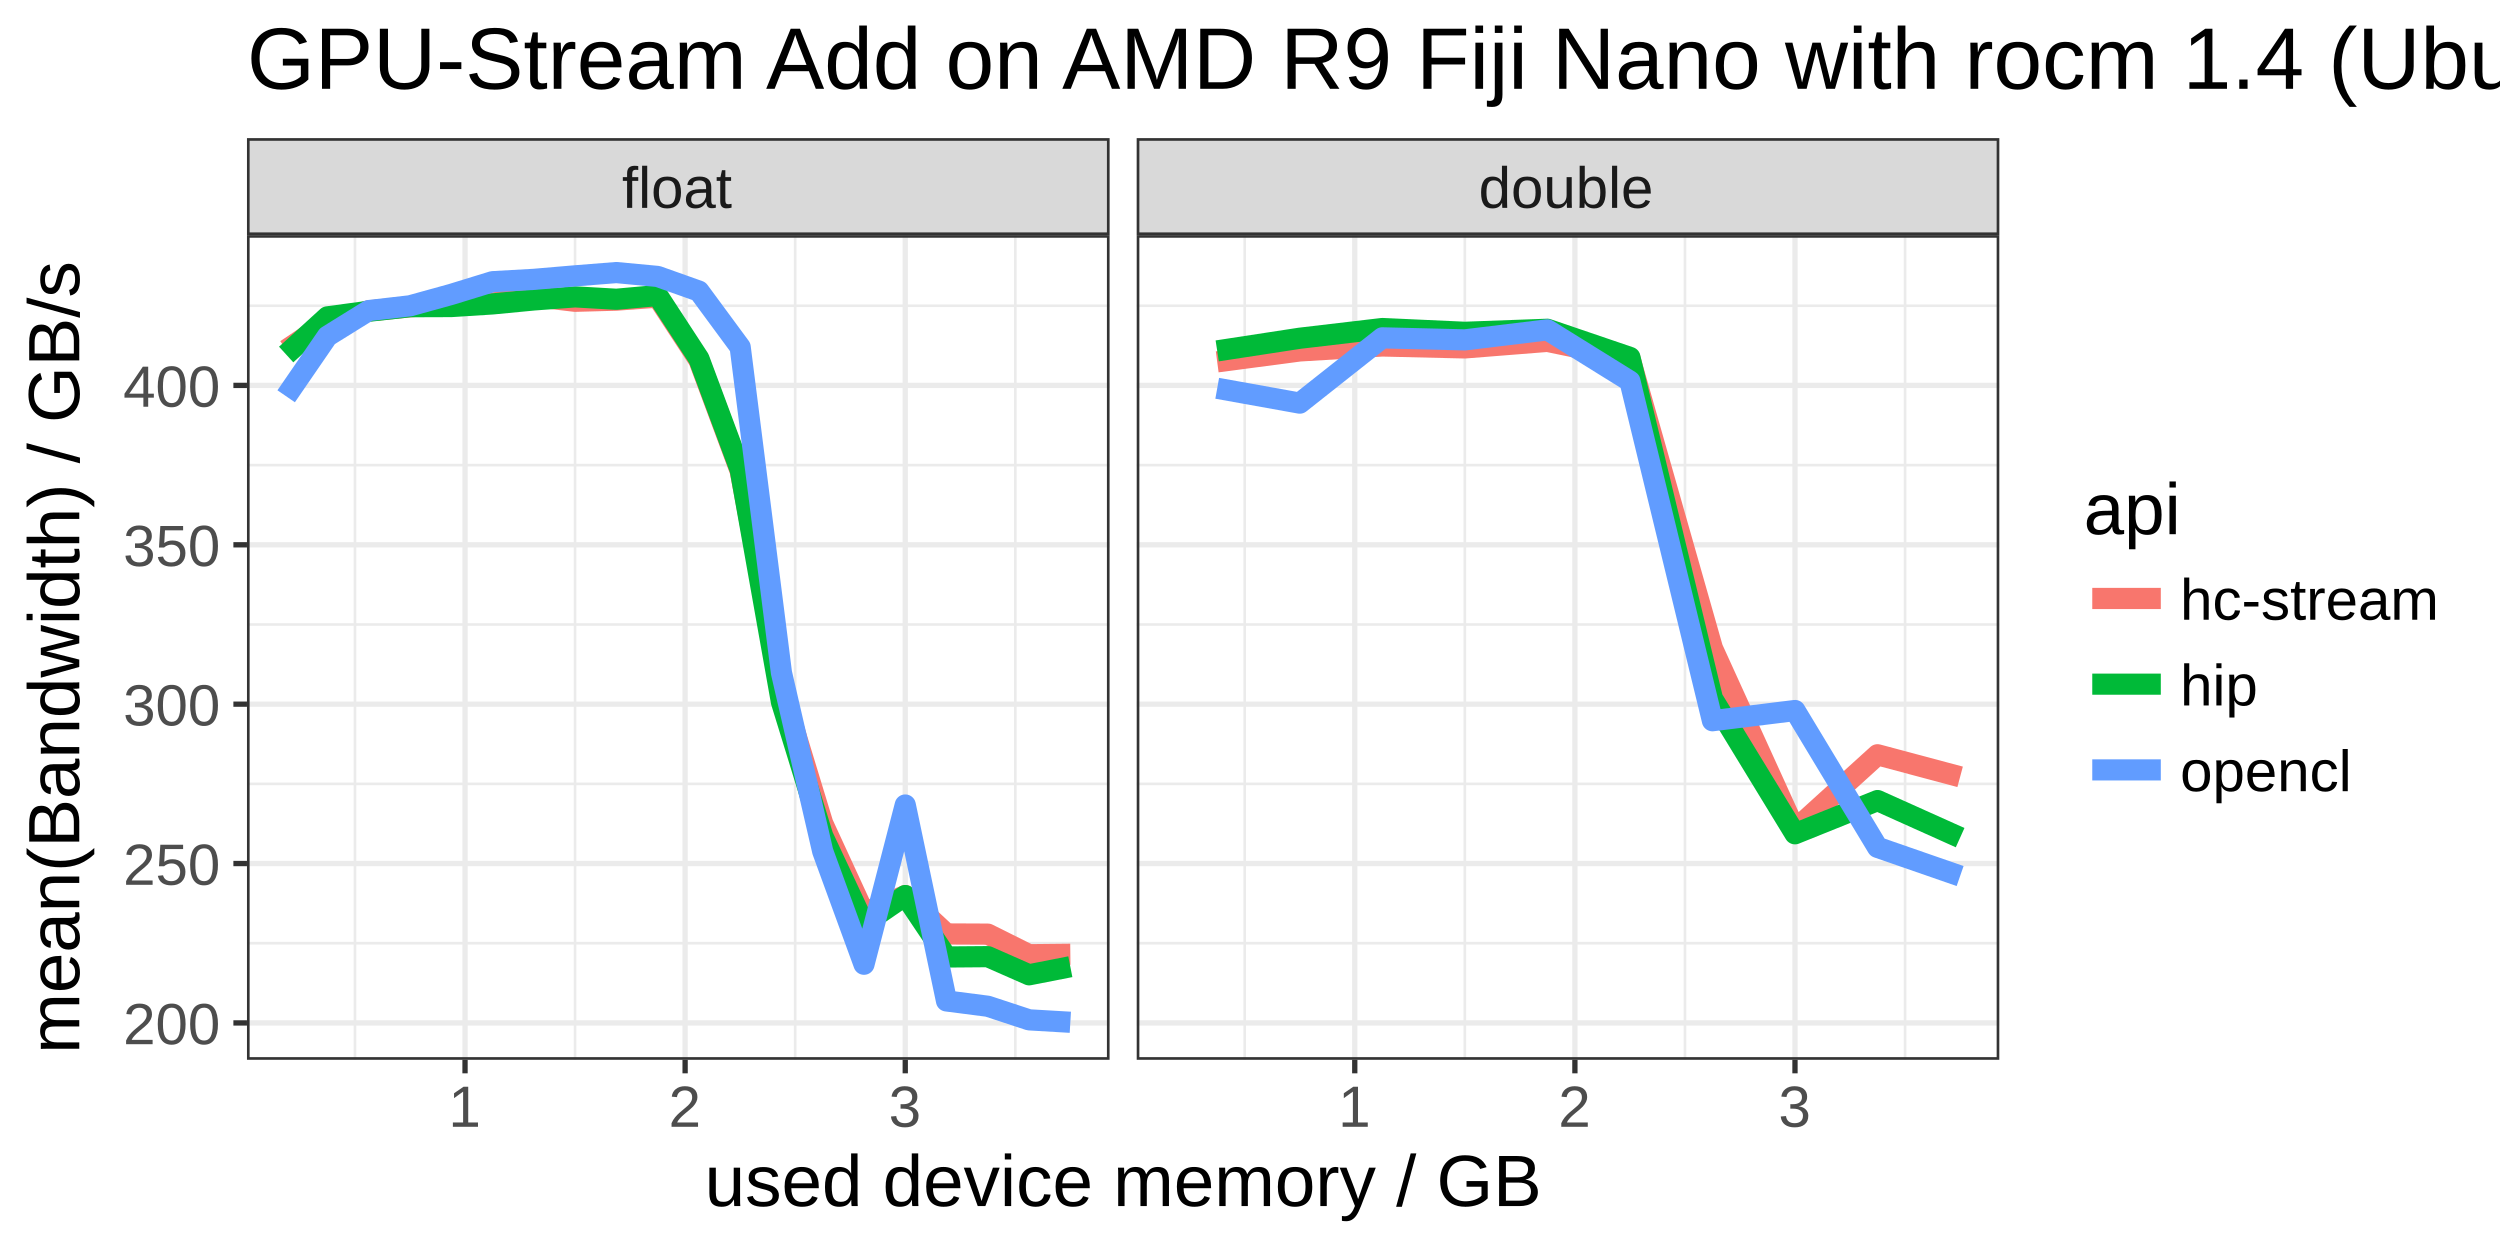
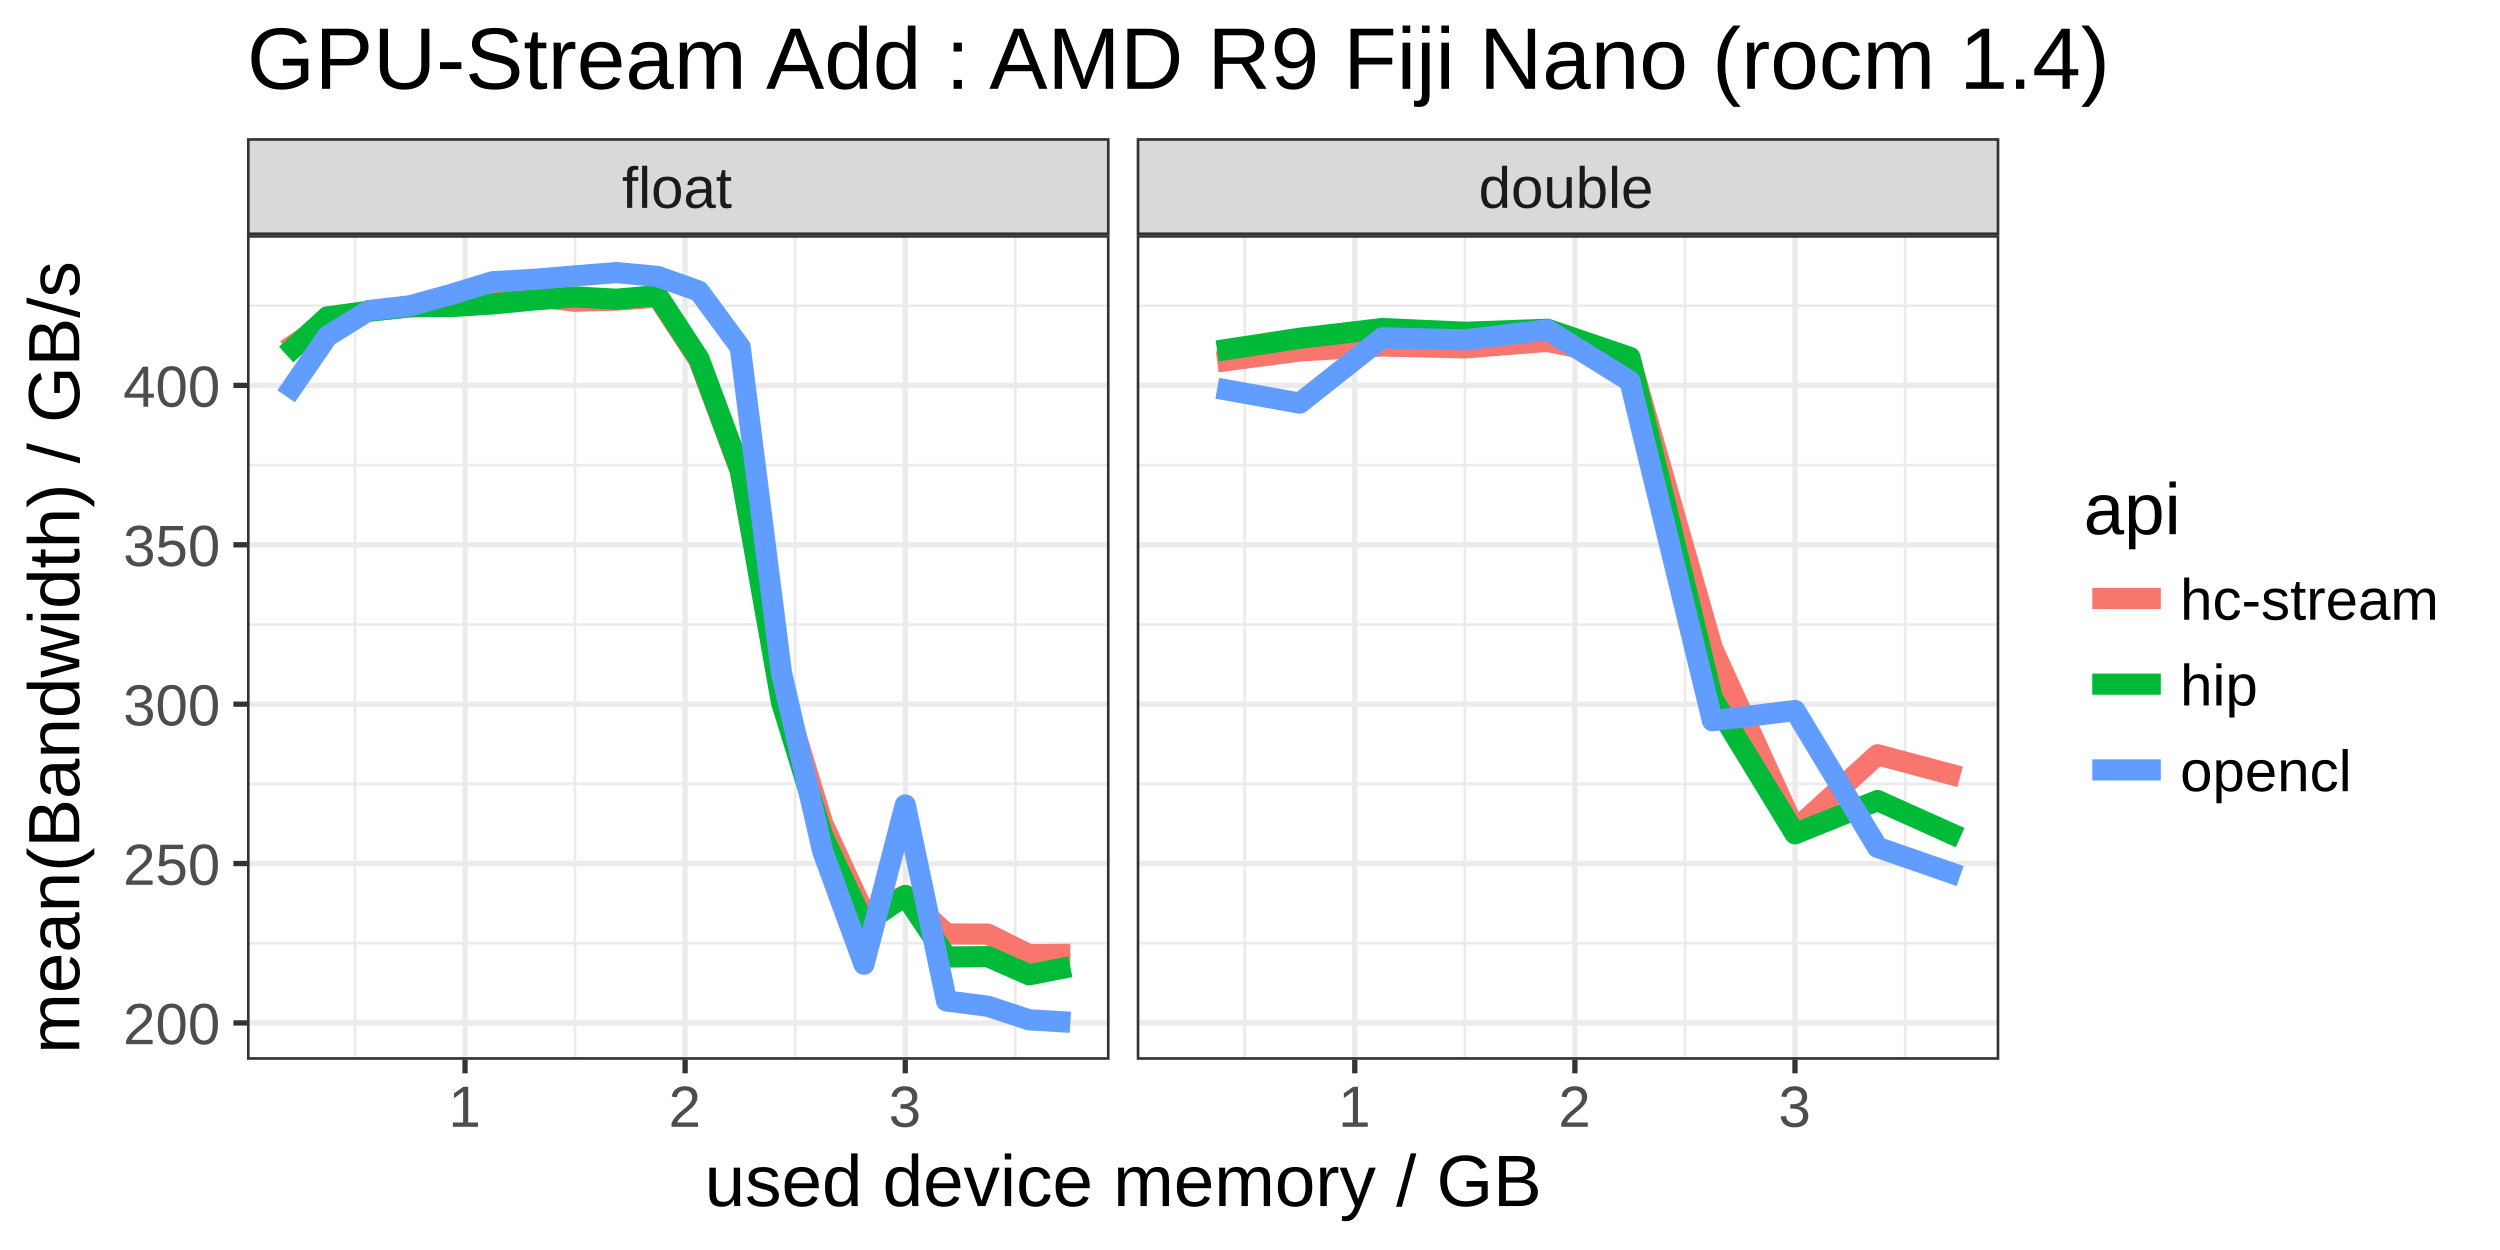
<svg xmlns="http://www.w3.org/2000/svg" viewBox="0 0 504.00 252.00">
  <defs>
    <style type="text/css">
    line, polyline, path, rect, circle {
      fill: none;
      stroke: #000000;
      stroke-linecap: round;
      stroke-linejoin: round;
      stroke-miterlimit: 10.00;
    }
  </style>
  </defs>
  <rect width="100%" height="100%" style="stroke: none; fill: #FFFFFF;" />
  <rect x="0.00" y="-0.00" width="504.00" height="252.00" style="stroke-width: 1.07; stroke: #FFFFFF; fill: #FFFFFF;" />
  <defs>
    <clipPath id="cp1">
      <rect x="49.79" y="47.39" width="173.90" height="166.26" />
    </clipPath>
  </defs>
  <rect x="49.79" y="47.39" width="173.90" height="166.26" style="stroke-width: 1.07; stroke: none; fill: #FFFFFF;" clip-path="url(#cp1)" />
  <polyline points="49.79,190.15 223.68,190.15 " style="stroke-width: 0.53; stroke: #EBEBEB; stroke-linecap: butt;" clip-path="url(#cp1)" />
  <polyline points="49.79,158.03 223.68,158.03 " style="stroke-width: 0.53; stroke: #EBEBEB; stroke-linecap: butt;" clip-path="url(#cp1)" />
  <polyline points="49.79,125.90 223.68,125.90 " style="stroke-width: 0.53; stroke: #EBEBEB; stroke-linecap: butt;" clip-path="url(#cp1)" />
  <polyline points="49.79,93.77 223.68,93.77 " style="stroke-width: 0.53; stroke: #EBEBEB; stroke-linecap: butt;" clip-path="url(#cp1)" />
  <polyline points="49.79,61.64 223.68,61.64 " style="stroke-width: 0.53; stroke: #EBEBEB; stroke-linecap: butt;" clip-path="url(#cp1)" />
  <polyline points="71.56,213.65 71.56,47.39 " style="stroke-width: 0.53; stroke: #EBEBEB; stroke-linecap: butt;" clip-path="url(#cp1)" />
  <polyline points="115.93,213.65 115.93,47.39 " style="stroke-width: 0.53; stroke: #EBEBEB; stroke-linecap: butt;" clip-path="url(#cp1)" />
  <polyline points="160.31,213.65 160.31,47.39 " style="stroke-width: 0.53; stroke: #EBEBEB; stroke-linecap: butt;" clip-path="url(#cp1)" />
  <polyline points="204.69,213.65 204.69,47.39 " style="stroke-width: 0.53; stroke: #EBEBEB; stroke-linecap: butt;" clip-path="url(#cp1)" />
  <polyline points="49.79,206.22 223.68,206.22 " style="stroke-width: 1.07; stroke: #EBEBEB; stroke-linecap: butt;" clip-path="url(#cp1)" />
  <polyline points="49.79,174.09 223.68,174.09 " style="stroke-width: 1.07; stroke: #EBEBEB; stroke-linecap: butt;" clip-path="url(#cp1)" />
  <polyline points="49.79,141.96 223.68,141.96 " style="stroke-width: 1.07; stroke: #EBEBEB; stroke-linecap: butt;" clip-path="url(#cp1)" />
  <polyline points="49.79,109.83 223.68,109.83 " style="stroke-width: 1.07; stroke: #EBEBEB; stroke-linecap: butt;" clip-path="url(#cp1)" />
  <polyline points="49.79,77.70 223.68,77.70 " style="stroke-width: 1.07; stroke: #EBEBEB; stroke-linecap: butt;" clip-path="url(#cp1)" />
  <polyline points="93.75,213.65 93.75,47.39 " style="stroke-width: 1.07; stroke: #EBEBEB; stroke-linecap: butt;" clip-path="url(#cp1)" />
  <polyline points="138.12,213.65 138.12,47.39 " style="stroke-width: 1.07; stroke: #EBEBEB; stroke-linecap: butt;" clip-path="url(#cp1)" />
  <polyline points="182.50,213.65 182.50,47.39 " style="stroke-width: 1.07; stroke: #EBEBEB; stroke-linecap: butt;" clip-path="url(#cp1)" />
  <polyline points="57.69,70.55 66.01,64.97 74.33,62.67 82.65,61.86 90.97,61.14 99.29,61.11 107.61,59.75 115.93,60.74 124.25,60.51 132.58,59.90 140.90,72.61 149.22,94.95 157.54,138.69 165.86,166.00 174.18,184.04 182.50,180.55 190.82,188.28 199.14,188.32 207.46,192.47 215.78,192.38 " style="stroke-width: 4.27; stroke: #F8766D; stroke-linecap: butt;" clip-path="url(#cp1)" />
  <polyline points="57.69,71.47 66.01,63.88 74.33,62.75 82.65,61.83 90.97,61.80 99.29,61.27 107.61,60.47 115.93,59.85 124.25,60.33 132.58,59.58 140.90,72.32 149.22,94.67 157.54,141.53 165.86,168.53 174.18,186.25 182.50,180.54 190.82,192.93 199.14,192.86 207.46,196.52 215.78,194.89 " style="stroke-width: 4.27; stroke: #00BA38; stroke-linecap: butt;" clip-path="url(#cp1)" />
  <polyline points="57.69,79.89 66.01,67.78 74.33,62.61 82.65,61.65 90.97,59.35 99.29,56.79 107.61,56.32 115.93,55.61 124.25,54.95 132.58,55.73 140.90,58.69 149.22,69.98 157.54,135.62 165.86,171.63 174.18,194.39 182.50,162.29 190.82,201.79 199.14,202.86 207.46,205.60 215.78,206.09 " style="stroke-width: 4.27; stroke: #619CFF; stroke-linecap: butt;" clip-path="url(#cp1)" />
  <rect x="49.79" y="47.39" width="173.90" height="166.26" style="stroke-width: 1.07; stroke: #333333;" clip-path="url(#cp1)" />
  <defs>
    <clipPath id="cp2">
      <rect x="0.00" y="0.00" width="504.00" height="252.00" />
    </clipPath>
  </defs>
  <defs>
    <clipPath id="cp3">
      <rect x="229.16" y="47.39" width="173.90" height="166.26" />
    </clipPath>
  </defs>
  <rect x="229.16" y="47.39" width="173.90" height="166.26" style="stroke-width: 1.07; stroke: none; fill: #FFFFFF;" clip-path="url(#cp3)" />
  <polyline points="229.16,190.15 403.06,190.15 " style="stroke-width: 0.53; stroke: #EBEBEB; stroke-linecap: butt;" clip-path="url(#cp3)" />
  <polyline points="229.16,158.03 403.06,158.03 " style="stroke-width: 0.53; stroke: #EBEBEB; stroke-linecap: butt;" clip-path="url(#cp3)" />
  <polyline points="229.16,125.90 403.06,125.90 " style="stroke-width: 0.53; stroke: #EBEBEB; stroke-linecap: butt;" clip-path="url(#cp3)" />
  <polyline points="229.16,93.77 403.06,93.77 " style="stroke-width: 0.53; stroke: #EBEBEB; stroke-linecap: butt;" clip-path="url(#cp3)" />
  <polyline points="229.16,61.64 403.06,61.64 " style="stroke-width: 0.53; stroke: #EBEBEB; stroke-linecap: butt;" clip-path="url(#cp3)" />
  <polyline points="250.93,213.65 250.93,47.39 " style="stroke-width: 0.53; stroke: #EBEBEB; stroke-linecap: butt;" clip-path="url(#cp3)" />
  <polyline points="295.31,213.65 295.31,47.39 " style="stroke-width: 0.53; stroke: #EBEBEB; stroke-linecap: butt;" clip-path="url(#cp3)" />
  <polyline points="339.69,213.65 339.69,47.39 " style="stroke-width: 0.53; stroke: #EBEBEB; stroke-linecap: butt;" clip-path="url(#cp3)" />
  <polyline points="384.06,213.65 384.06,47.39 " style="stroke-width: 0.53; stroke: #EBEBEB; stroke-linecap: butt;" clip-path="url(#cp3)" />
  <polyline points="229.16,206.22 403.06,206.22 " style="stroke-width: 1.07; stroke: #EBEBEB; stroke-linecap: butt;" clip-path="url(#cp3)" />
  <polyline points="229.16,174.09 403.06,174.09 " style="stroke-width: 1.07; stroke: #EBEBEB; stroke-linecap: butt;" clip-path="url(#cp3)" />
  <polyline points="229.16,141.96 403.06,141.96 " style="stroke-width: 1.07; stroke: #EBEBEB; stroke-linecap: butt;" clip-path="url(#cp3)" />
  <polyline points="229.16,109.83 403.06,109.83 " style="stroke-width: 1.07; stroke: #EBEBEB; stroke-linecap: butt;" clip-path="url(#cp3)" />
  <polyline points="229.16,77.70 403.06,77.70 " style="stroke-width: 1.07; stroke: #EBEBEB; stroke-linecap: butt;" clip-path="url(#cp3)" />
  <polyline points="273.12,213.65 273.12,47.39 " style="stroke-width: 1.07; stroke: #EBEBEB; stroke-linecap: butt;" clip-path="url(#cp3)" />
  <polyline points="317.50,213.65 317.50,47.39 " style="stroke-width: 1.07; stroke: #EBEBEB; stroke-linecap: butt;" clip-path="url(#cp3)" />
  <polyline points="361.87,213.65 361.87,47.39 " style="stroke-width: 1.07; stroke: #EBEBEB; stroke-linecap: butt;" clip-path="url(#cp3)" />
  <polyline points="245.39,72.95 262.03,70.75 278.67,69.75 295.31,70.14 311.95,68.82 328.59,72.26 345.23,130.70 361.87,167.26 378.51,152.16 395.16,156.61 " style="stroke-width: 4.27; stroke: #F8766D; stroke-linecap: butt;" clip-path="url(#cp3)" />
  <polyline points="245.39,70.74 262.03,68.19 278.67,66.23 295.31,66.99 311.95,66.38 328.59,72.05 345.23,140.83 361.87,168.09 378.51,161.39 395.16,168.87 " style="stroke-width: 4.27; stroke: #00BA38; stroke-linecap: butt;" clip-path="url(#cp3)" />
  <polyline points="245.39,78.28 262.03,81.27 278.67,68.11 295.31,68.52 311.95,66.50 328.59,76.84 345.23,145.30 361.87,143.24 378.51,170.83 395.16,176.61 " style="stroke-width: 4.27; stroke: #619CFF; stroke-linecap: butt;" clip-path="url(#cp3)" />
  <rect x="229.16" y="47.39" width="173.90" height="166.26" style="stroke-width: 1.07; stroke: #333333;" clip-path="url(#cp3)" />
  <defs>
    <clipPath id="cp4">
      <rect x="0.00" y="0.00" width="504.00" height="252.00" />
    </clipPath>
  </defs>
  <defs>
    <clipPath id="cp5">
      <rect x="49.79" y="27.85" width="173.90" height="19.54" />
    </clipPath>
  </defs>
  <rect x="49.79" y="27.85" width="173.90" height="19.54" style="stroke-width: 1.07; stroke: #333333; fill: #D9D9D9;" clip-path="url(#cp5)" />
  <g clip-path="url(#cp5)">
    <text x="125.39" y="41.91" style="font-size: 8.80pt; fill: #1A1A1A; font-family: Arial;">float</text>
  </g>
  <defs>
    <clipPath id="cp6">
      <rect x="0.00" y="0.00" width="504.00" height="252.00" />
    </clipPath>
  </defs>
  <defs>
    <clipPath id="cp7">
      <rect x="229.16" y="27.85" width="173.90" height="19.54" />
    </clipPath>
  </defs>
  <rect x="229.16" y="27.85" width="173.90" height="19.54" style="stroke-width: 1.07; stroke: #333333; fill: #D9D9D9;" clip-path="url(#cp7)" />
  <g clip-path="url(#cp7)">
    <text x="298.09" y="41.91" style="font-size: 8.80pt; fill: #1A1A1A; font-family: Arial;">double</text>
  </g>
  <defs>
    <clipPath id="cp8">
      <rect x="0.00" y="0.00" width="504.00" height="252.00" />
    </clipPath>
  </defs>
  <polyline points="93.75,216.39 93.75,213.65 " style="stroke-width: 1.07; stroke: #333333; stroke-linecap: butt;" clip-path="url(#cp8)" />
  <polyline points="138.12,216.39 138.12,213.65 " style="stroke-width: 1.07; stroke: #333333; stroke-linecap: butt;" clip-path="url(#cp8)" />
  <polyline points="182.50,216.39 182.50,213.65 " style="stroke-width: 1.07; stroke: #333333; stroke-linecap: butt;" clip-path="url(#cp8)" />
  <g clip-path="url(#cp8)">
    <text x="90.41" y="227.17" style="font-size: 8.80pt; fill: #4D4D4D; font-family: Arial;">1</text>
  </g>
  <g clip-path="url(#cp8)">
    <text x="134.79" y="227.17" style="font-size: 8.80pt; fill: #4D4D4D; font-family: Arial;">2</text>
  </g>
  <g clip-path="url(#cp8)">
    <text x="179.16" y="227.17" style="font-size: 8.80pt; fill: #4D4D4D; font-family: Arial;">3</text>
  </g>
  <polyline points="273.12,216.39 273.12,213.65 " style="stroke-width: 1.07; stroke: #333333; stroke-linecap: butt;" clip-path="url(#cp8)" />
  <polyline points="317.50,216.39 317.50,213.65 " style="stroke-width: 1.07; stroke: #333333; stroke-linecap: butt;" clip-path="url(#cp8)" />
  <polyline points="361.87,216.39 361.87,213.65 " style="stroke-width: 1.07; stroke: #333333; stroke-linecap: butt;" clip-path="url(#cp8)" />
  <g clip-path="url(#cp8)">
    <text x="269.79" y="227.17" style="font-size: 8.80pt; fill: #4D4D4D; font-family: Arial;">1</text>
  </g>
  <g clip-path="url(#cp8)">
    <text x="314.16" y="227.17" style="font-size: 8.80pt; fill: #4D4D4D; font-family: Arial;">2</text>
  </g>
  <g clip-path="url(#cp8)">
    <text x="358.54" y="227.17" style="font-size: 8.80pt; fill: #4D4D4D; font-family: Arial;">3</text>
  </g>
  <g clip-path="url(#cp8)">
    <text x="24.83" y="210.51" style="font-size: 8.80pt; fill: #4D4D4D; font-family: Arial;">200</text>
  </g>
  <g clip-path="url(#cp8)">
    <text x="24.83" y="178.38" style="font-size: 8.80pt; fill: #4D4D4D; font-family: Arial;">250</text>
  </g>
  <g clip-path="url(#cp8)">
    <text x="24.83" y="146.25" style="font-size: 8.80pt; fill: #4D4D4D; font-family: Arial;">300</text>
  </g>
  <g clip-path="url(#cp8)">
    <text x="24.83" y="114.12" style="font-size: 8.80pt; fill: #4D4D4D; font-family: Arial;">350</text>
  </g>
  <g clip-path="url(#cp8)">
    <text x="24.83" y="82.00" style="font-size: 8.80pt; fill: #4D4D4D; font-family: Arial;">400</text>
  </g>
  <polyline points="47.05,206.22 49.79,206.22 " style="stroke-width: 1.07; stroke: #333333; stroke-linecap: butt;" clip-path="url(#cp8)" />
  <polyline points="47.05,174.09 49.79,174.09 " style="stroke-width: 1.07; stroke: #333333; stroke-linecap: butt;" clip-path="url(#cp8)" />
  <polyline points="47.05,141.96 49.79,141.96 " style="stroke-width: 1.07; stroke: #333333; stroke-linecap: butt;" clip-path="url(#cp8)" />
  <polyline points="47.05,109.83 49.79,109.83 " style="stroke-width: 1.07; stroke: #333333; stroke-linecap: butt;" clip-path="url(#cp8)" />
  <polyline points="47.05,77.70 49.79,77.70 " style="stroke-width: 1.07; stroke: #333333; stroke-linecap: butt;" clip-path="url(#cp8)" />
  <g clip-path="url(#cp8)">
    <text x="142.06" y="243.15" style="font-size: 11.00pt; font-family: Arial;">used device memory / GB</text>
  </g>
  <g clip-path="url(#cp8)">
    <text transform="translate(15.98,212.44) rotate(-90)" style="font-size: 11.00pt; font-family: Arial;"> mean(Bandwidth) / GB/s</text>
  </g>
  <rect x="414.40" y="91.52" width="84.12" height="78.00" style="stroke-width: 1.07; stroke: none; fill: #FFFFFF;" clip-path="url(#cp8)" />
  <g clip-path="url(#cp8)">
    <text x="420.07" y="107.69" style="font-size: 11.00pt; font-family: Arial;">api</text>
  </g>
  <rect x="420.07" y="112.01" width="17.28" height="17.28" style="stroke-width: 1.07; stroke: none; fill: #FFFFFF;" clip-path="url(#cp8)" />
  <line x1="421.80" y1="120.65" x2="435.62" y2="120.65" style="stroke-width: 4.27; stroke: #F8766D; stroke-linecap: butt;" clip-path="url(#cp8)" />
  <rect x="420.07" y="129.29" width="17.28" height="17.28" style="stroke-width: 1.07; stroke: none; fill: #FFFFFF;" clip-path="url(#cp8)" />
  <line x1="421.80" y1="137.93" x2="435.62" y2="137.93" style="stroke-width: 4.27; stroke: #00BA38; stroke-linecap: butt;" clip-path="url(#cp8)" />
  <rect x="420.07" y="146.57" width="17.28" height="17.28" style="stroke-width: 1.07; stroke: none; fill: #FFFFFF;" clip-path="url(#cp8)" />
  <line x1="421.80" y1="155.21" x2="435.62" y2="155.21" style="stroke-width: 4.27; stroke: #619CFF; stroke-linecap: butt;" clip-path="url(#cp8)" />
  <g clip-path="url(#cp8)">
    <text x="439.51" y="124.94" style="font-size: 8.80pt; font-family: Arial;">hc-stream</text>
  </g>
  <g clip-path="url(#cp8)">
    <text x="439.51" y="142.22" style="font-size: 8.80pt; font-family: Arial;">hip</text>
  </g>
  <g clip-path="url(#cp8)">
    <text x="439.51" y="159.50" style="font-size: 8.80pt; font-family: Arial;">opencl</text>
  </g>
  <g clip-path="url(#cp8)">
-     <text x="49.79" y="17.90" style="font-size: 13.20pt; font-family: Arial;">GPU-Stream Add on AMD R9 Fiji Nano with rocm 1.4 (Ubuntu 14.04.5)</text>
+     <text x="49.79" y="17.90" style="font-size: 13.20pt; font-family: Arial;">GPU-Stream Add : AMD R9 Fiji Nano (rocm 1.4)</text>
  </g>
</svg>
